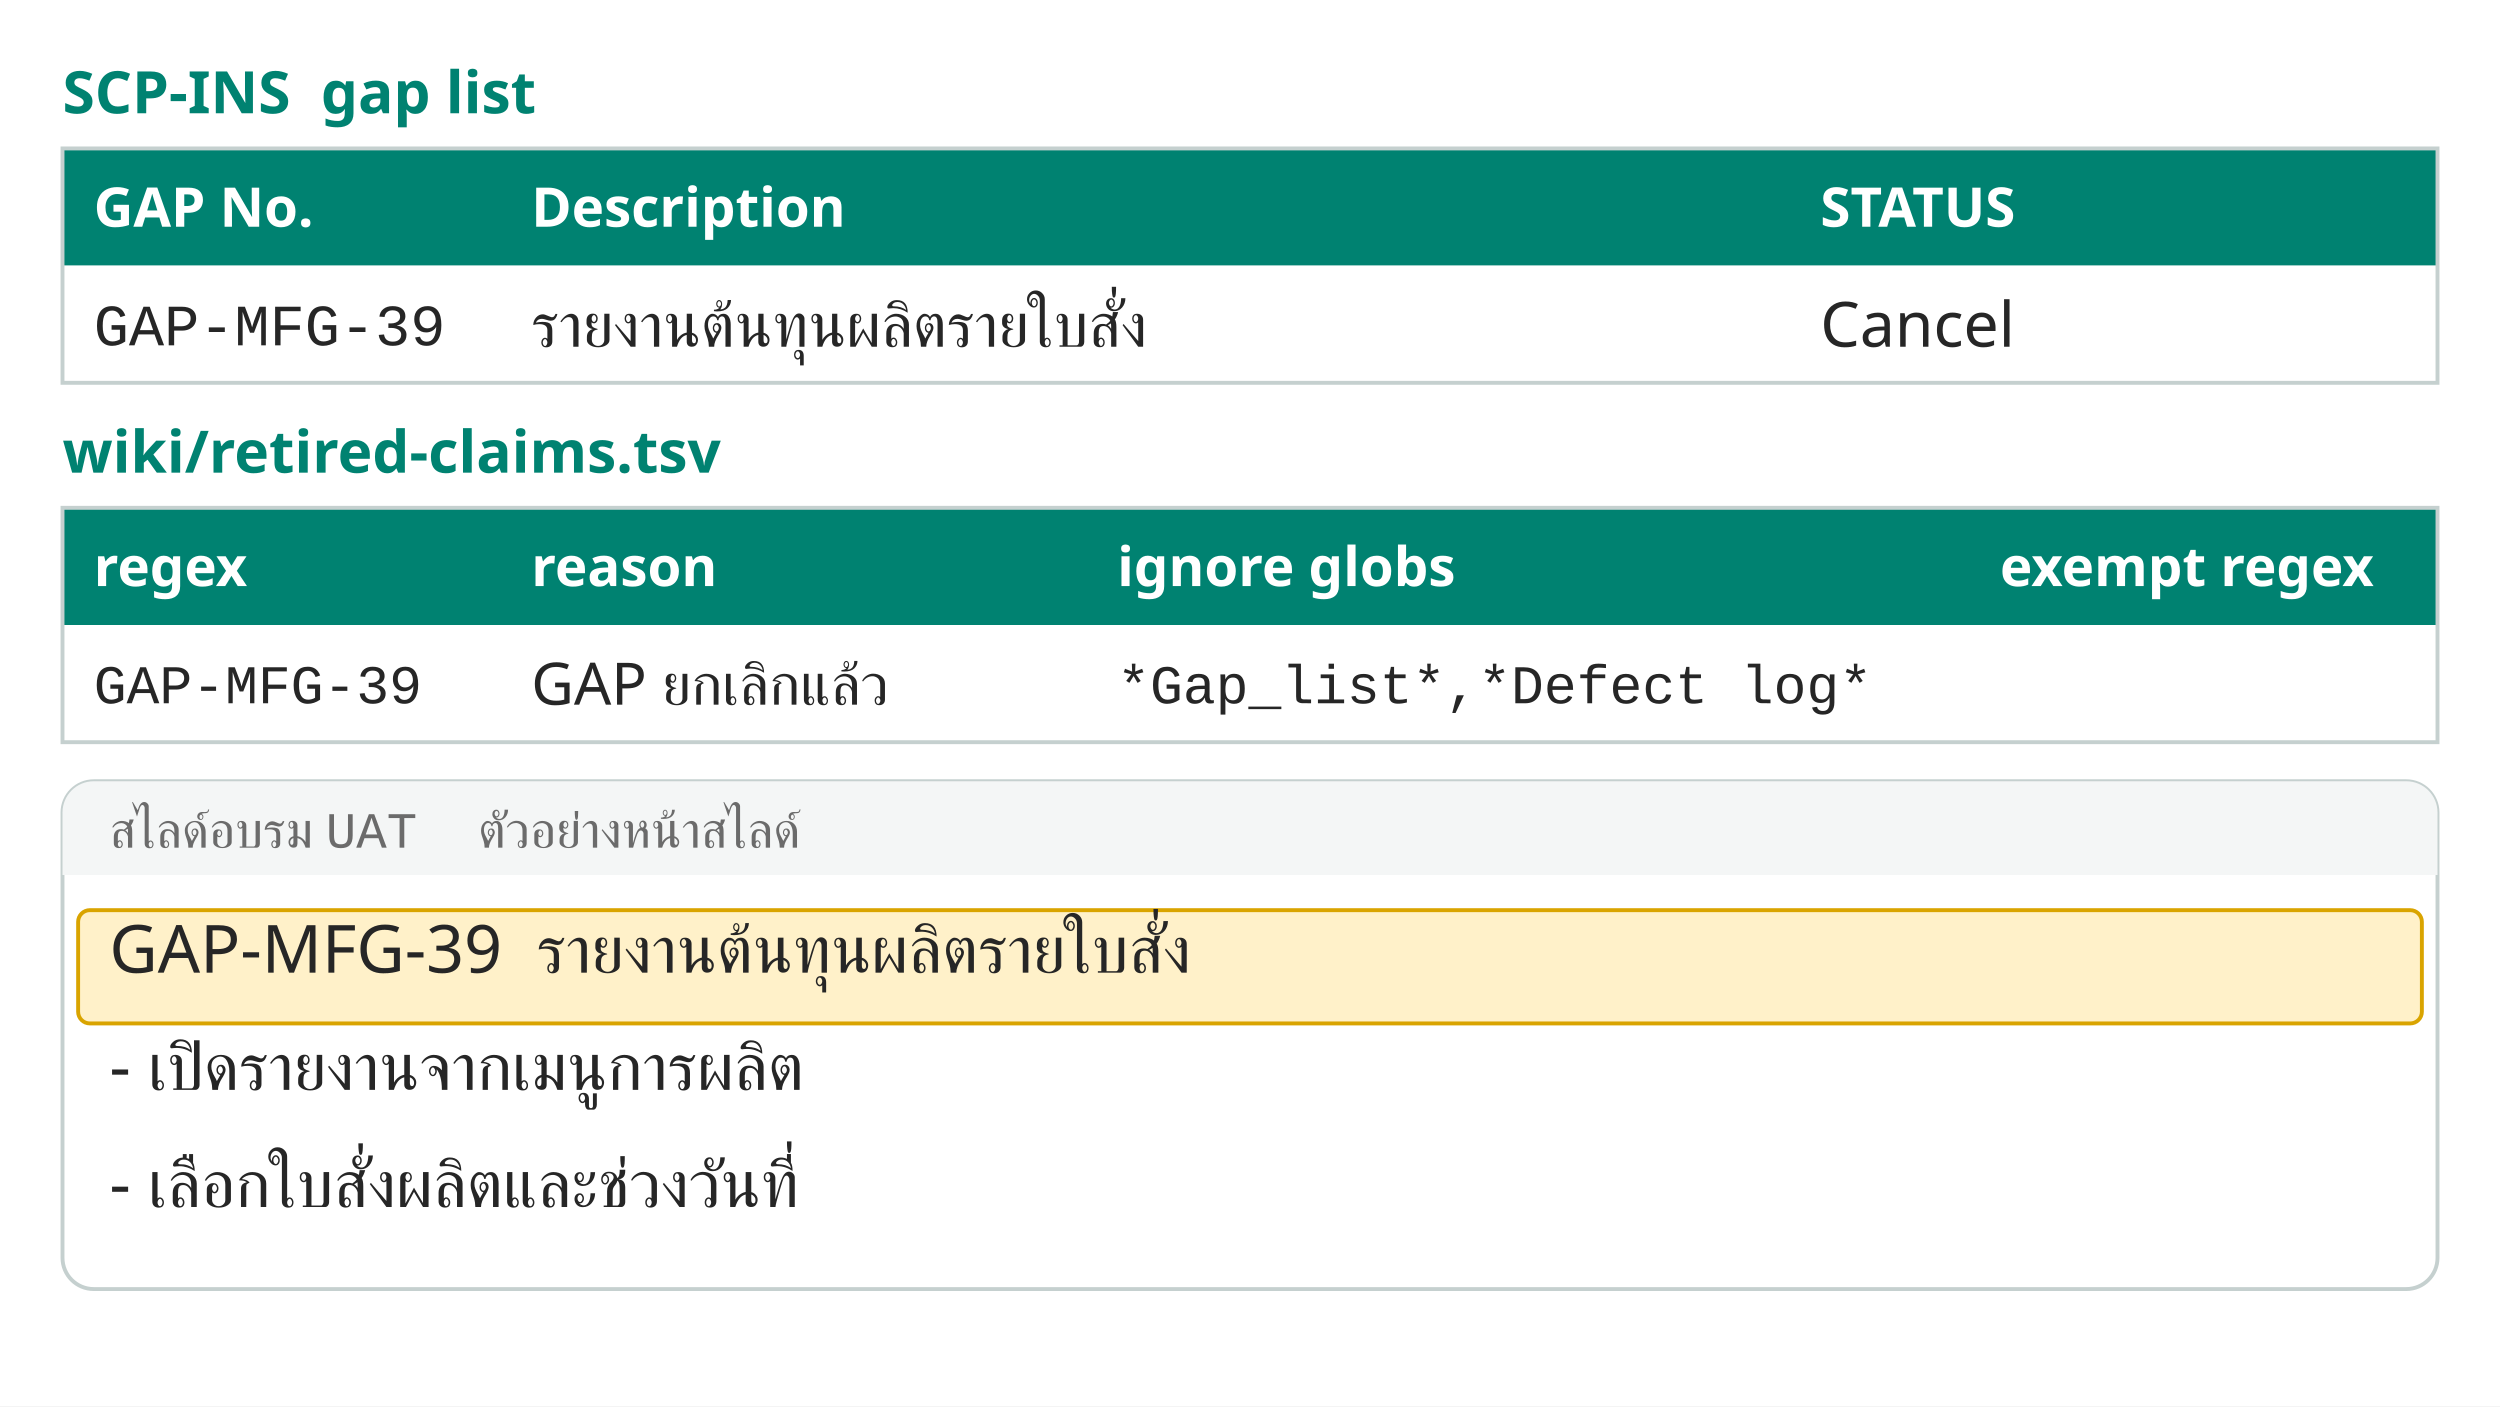
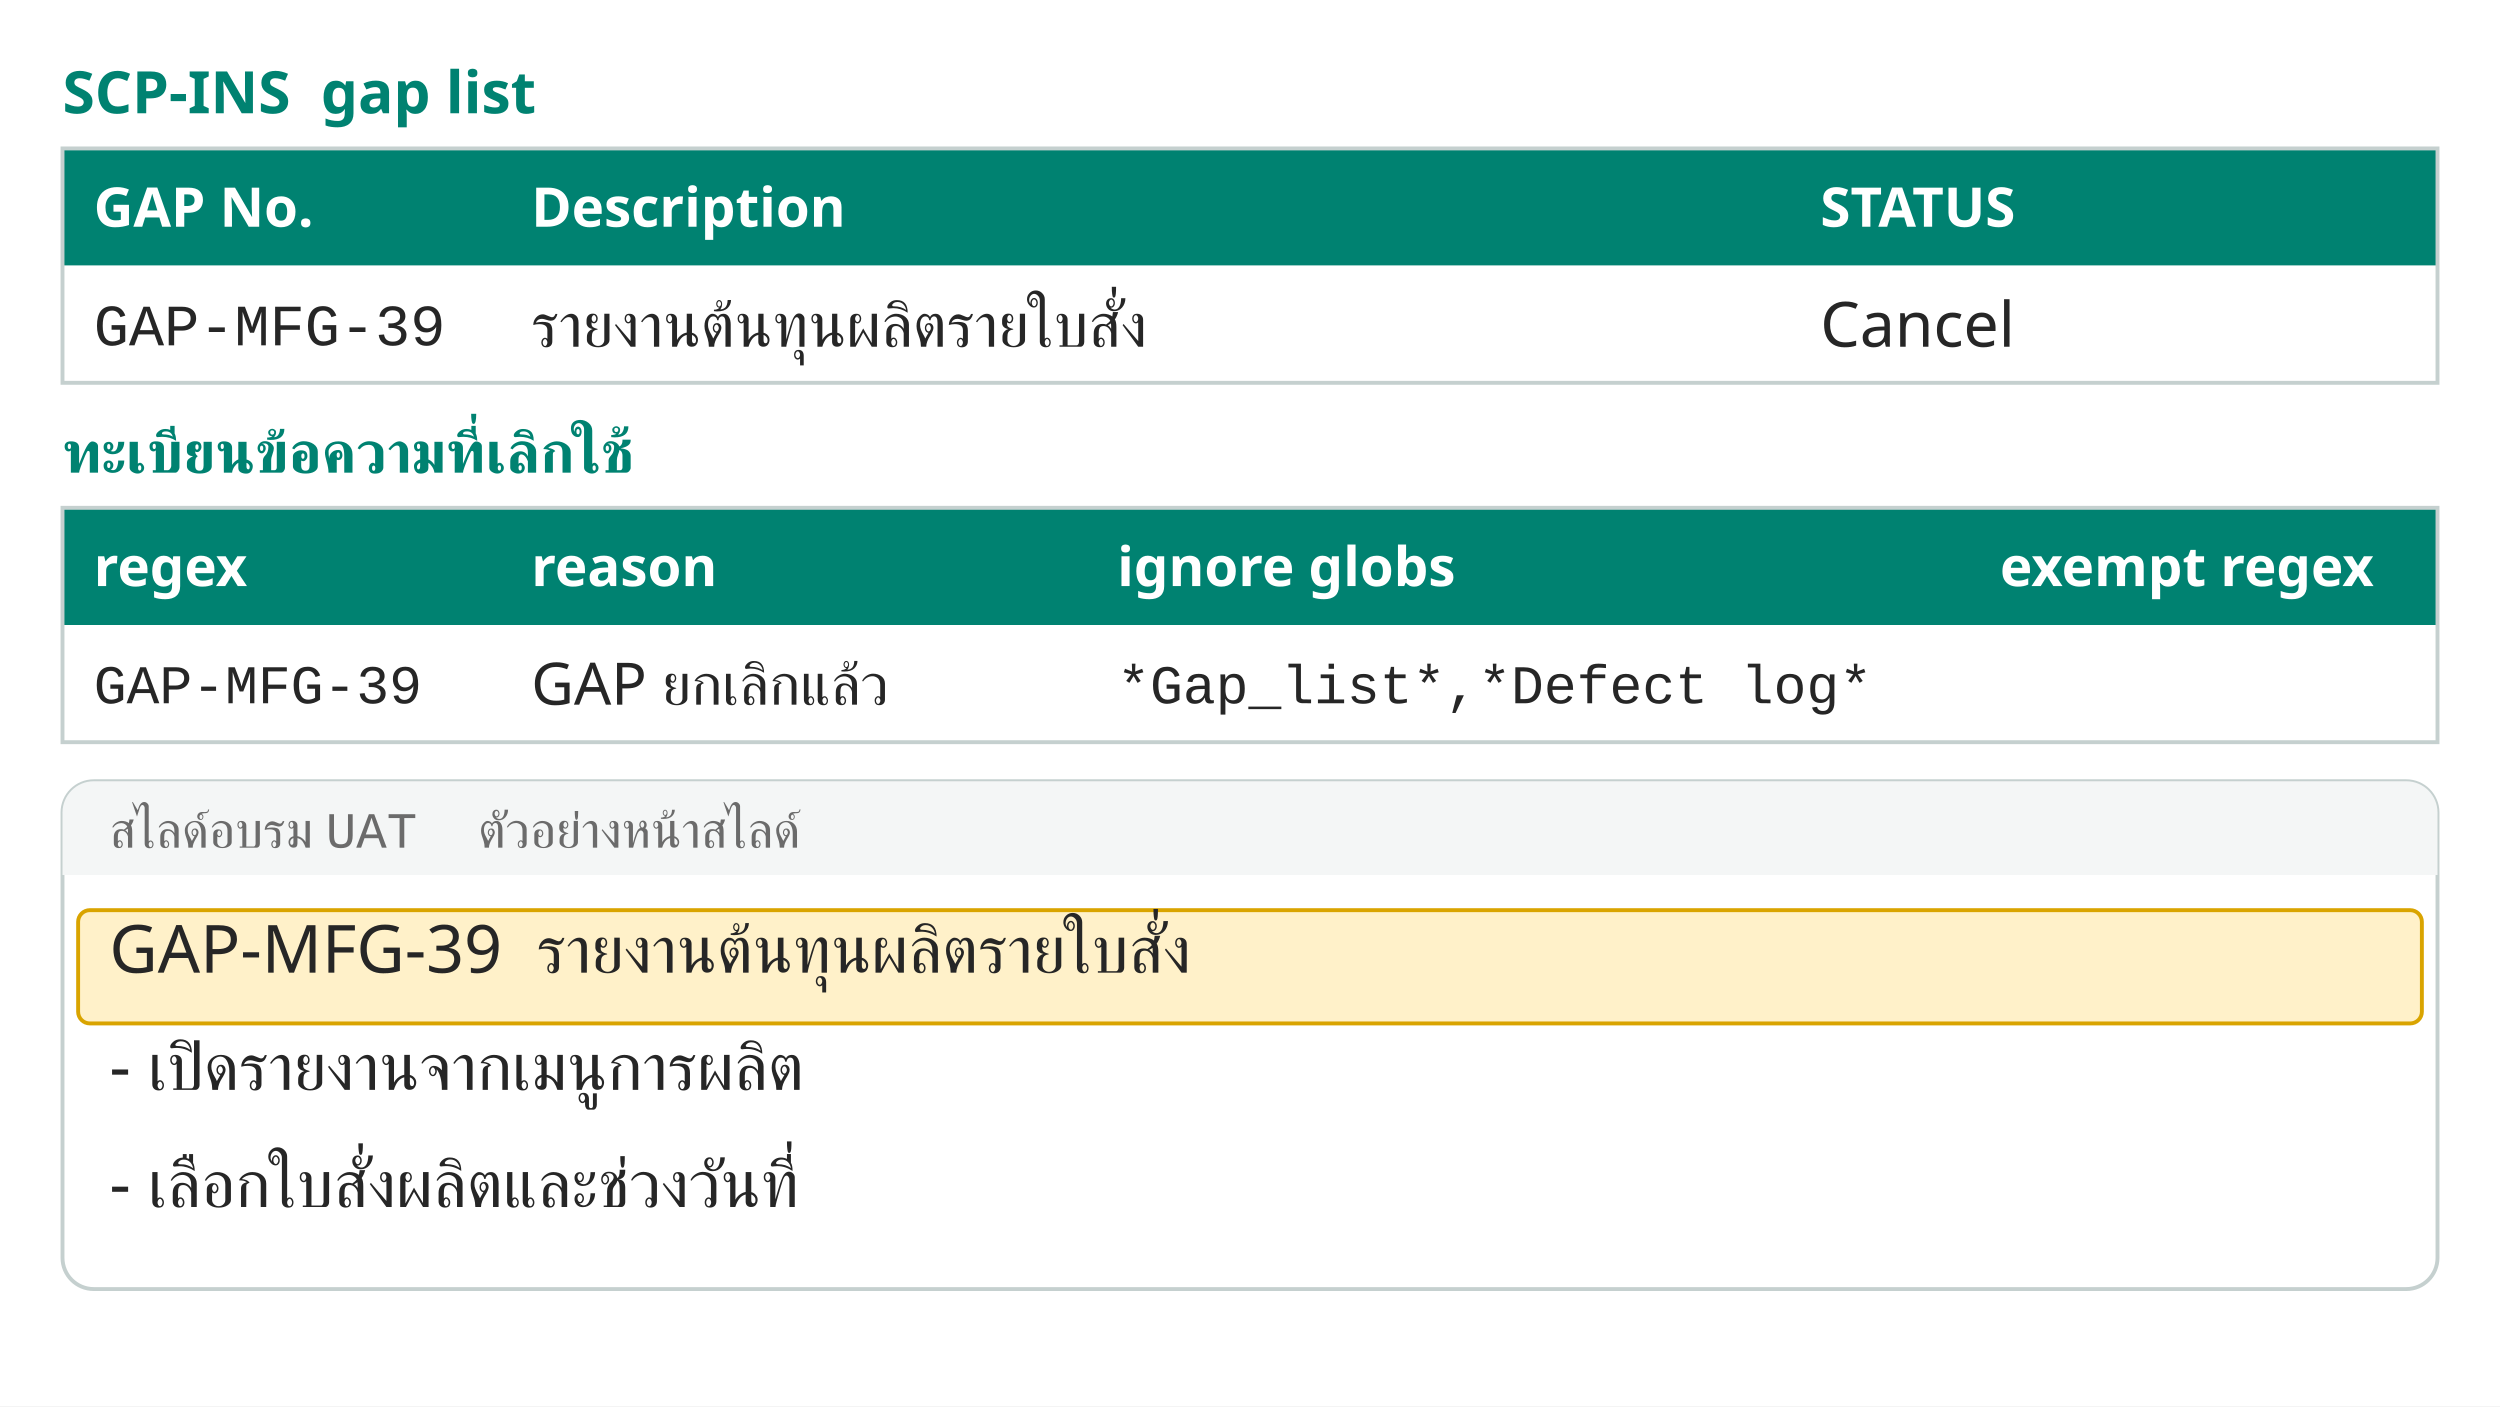
<svg xmlns="http://www.w3.org/2000/svg" width="640" height="360" viewBox="0 0 640 360" role="img">
  <rect width="640" height="360" fill="#FFFFFF" />
  <text x="16" y="29" font-family="Prompt, Sarabun, Tahoma, sans-serif" font-size="15" font-weight="700" fill="#008271" text-anchor="start" xml:space="preserve" style="white-space:pre">SCP-INS  gap list</text>
  <rect x="16" y="38" width="608" height="30" rx="0" fill="#008271" />
  <text x="24" y="58.04" font-family="Prompt, Sarabun, Tahoma, sans-serif" font-size="14" font-weight="700" fill="#FFFFFF" text-anchor="start" xml:space="preserve" style="white-space:pre">GAP No.</text>
  <text x="136" y="58.04" font-family="Prompt, Sarabun, Tahoma, sans-serif" font-size="14" font-weight="700" fill="#FFFFFF" text-anchor="start" xml:space="preserve" style="white-space:pre">Description</text>
  <text x="466" y="58.04" font-family="Prompt, Sarabun, Tahoma, sans-serif" font-size="14" font-weight="700" fill="#FFFFFF" text-anchor="start" xml:space="preserve" style="white-space:pre">STATUS</text>
  <rect x="16" y="68" width="608" height="30" rx="0" fill="#FFFFFF" />
  <text x="24" y="88.4" font-family="Consolas, 'Courier New', Prompt, Sarabun, Tahoma, monospace" font-size="15" fill="#262626" text-anchor="start" xml:space="preserve" style="white-space:pre">GAP-MFG-39</text>
  <text x="136" y="88.76" font-family="Prompt, Sarabun, Tahoma, sans-serif" font-size="16" fill="#262626" text-anchor="start" xml:space="preserve" style="white-space:pre">รายงานต้นทุนผลิตรายใบสั่ง</text>
  <text x="466" y="88.76" font-family="Prompt, Sarabun, Tahoma, sans-serif" font-size="16" fill="#262626" text-anchor="start" xml:space="preserve" style="white-space:pre">Cancel</text>
  <rect x="16" y="38" width="608" height="60" rx="0" fill="none" stroke="#C5D0CF" stroke-width="1" />
-   <text x="16" y="121" font-family="Prompt, Sarabun, Tahoma, sans-serif" font-size="15" font-weight="700" fill="#008271" text-anchor="start" xml:space="preserve" style="white-space:pre">wiki/retired-claims.tsv</text>
+   <text x="16" y="121" font-family="Prompt, Sarabun, Tahoma, sans-serif" font-size="15" font-weight="700" fill="#008271" text-anchor="start" xml:space="preserve" style="white-space:pre">ทะเบียนข้อความที่เลิกใช้</text>
  <rect x="16" y="130" width="608" height="30" rx="0" fill="#008271" />
  <text x="24" y="150.04" font-family="Prompt, Sarabun, Tahoma, sans-serif" font-size="14" font-weight="700" fill="#FFFFFF" text-anchor="start" xml:space="preserve" style="white-space:pre">regex</text>
  <text x="136" y="150.04" font-family="Prompt, Sarabun, Tahoma, sans-serif" font-size="14" font-weight="700" fill="#FFFFFF" text-anchor="start" xml:space="preserve" style="white-space:pre">reason</text>
  <text x="286" y="150.04" font-family="Prompt, Sarabun, Tahoma, sans-serif" font-size="14" font-weight="700" fill="#FFFFFF" text-anchor="start" xml:space="preserve" style="white-space:pre">ignore globs</text>
  <text x="512" y="150.04" font-family="Prompt, Sarabun, Tahoma, sans-serif" font-size="14" font-weight="700" fill="#FFFFFF" text-anchor="start" xml:space="preserve" style="white-space:pre">exempt regex</text>
  <rect x="16" y="160" width="608" height="30" rx="0" fill="#FFFFFF" />
  <text x="24" y="180.04" font-family="Consolas, 'Courier New', Prompt, Sarabun, Tahoma, monospace" font-size="14" fill="#262626" text-anchor="start" xml:space="preserve" style="white-space:pre">GAP-MFG-39</text>
  <text x="136" y="180.4" font-family="Prompt, Sarabun, Tahoma, sans-serif" font-size="15" fill="#262626" text-anchor="start" xml:space="preserve" style="white-space:pre">GAP ยกเลิกแล้ว</text>
  <text x="286" y="180.04" font-family="Consolas, 'Courier New', Prompt, Sarabun, Tahoma, monospace" font-size="14" fill="#262626" text-anchor="start" xml:space="preserve" style="white-space:pre">*Gap_list*,*Defect log*</text>
  <rect x="16" y="130" width="608" height="60" rx="0" fill="none" stroke="#C5D0CF" stroke-width="1" />
  <rect x="16" y="200" width="608" height="130" rx="8" fill="#FFFFFF" stroke="#C5D0CF" stroke-width="1" />
  <path d="M16 208 a8 8 0 0 1 8 -8 h592 a8 8 0 0 1 8 8 v16 h-608 Z" fill="#F4F6F6" />
  <text x="28" y="217" font-family="Consolas, 'Courier New', Prompt, Sarabun, Tahoma, monospace" font-size="13" fill="#6B6B6B" text-anchor="start" xml:space="preserve" style="white-space:pre">สไลด์อบรม UAT  ตัวอย่างหน้าสไลด์</text>
  <rect x="20" y="233" width="600" height="29" rx="3" fill="#FFF1C9" stroke="#D9A400" stroke-width="1" />
  <text x="28" y="249" font-family="Prompt, Sarabun, Tahoma, sans-serif" font-size="17" fill="#262626" text-anchor="start" xml:space="preserve" style="white-space:pre">GAP-MFG-39  รายงานต้นทุนผลิตรายใบสั่ง</text>
  <text x="28" y="279" font-family="Prompt, Sarabun, Tahoma, sans-serif" font-size="17" fill="#262626" text-anchor="start" xml:space="preserve" style="white-space:pre">- เปิดรายงานจากเมนูการผลิต</text>
  <text x="28" y="309" font-family="Prompt, Sarabun, Tahoma, sans-serif" font-size="17" fill="#262626" text-anchor="start" xml:space="preserve" style="white-space:pre">- เลือกใบสั่งผลิตและช่วงวันที่</text>
</svg>
